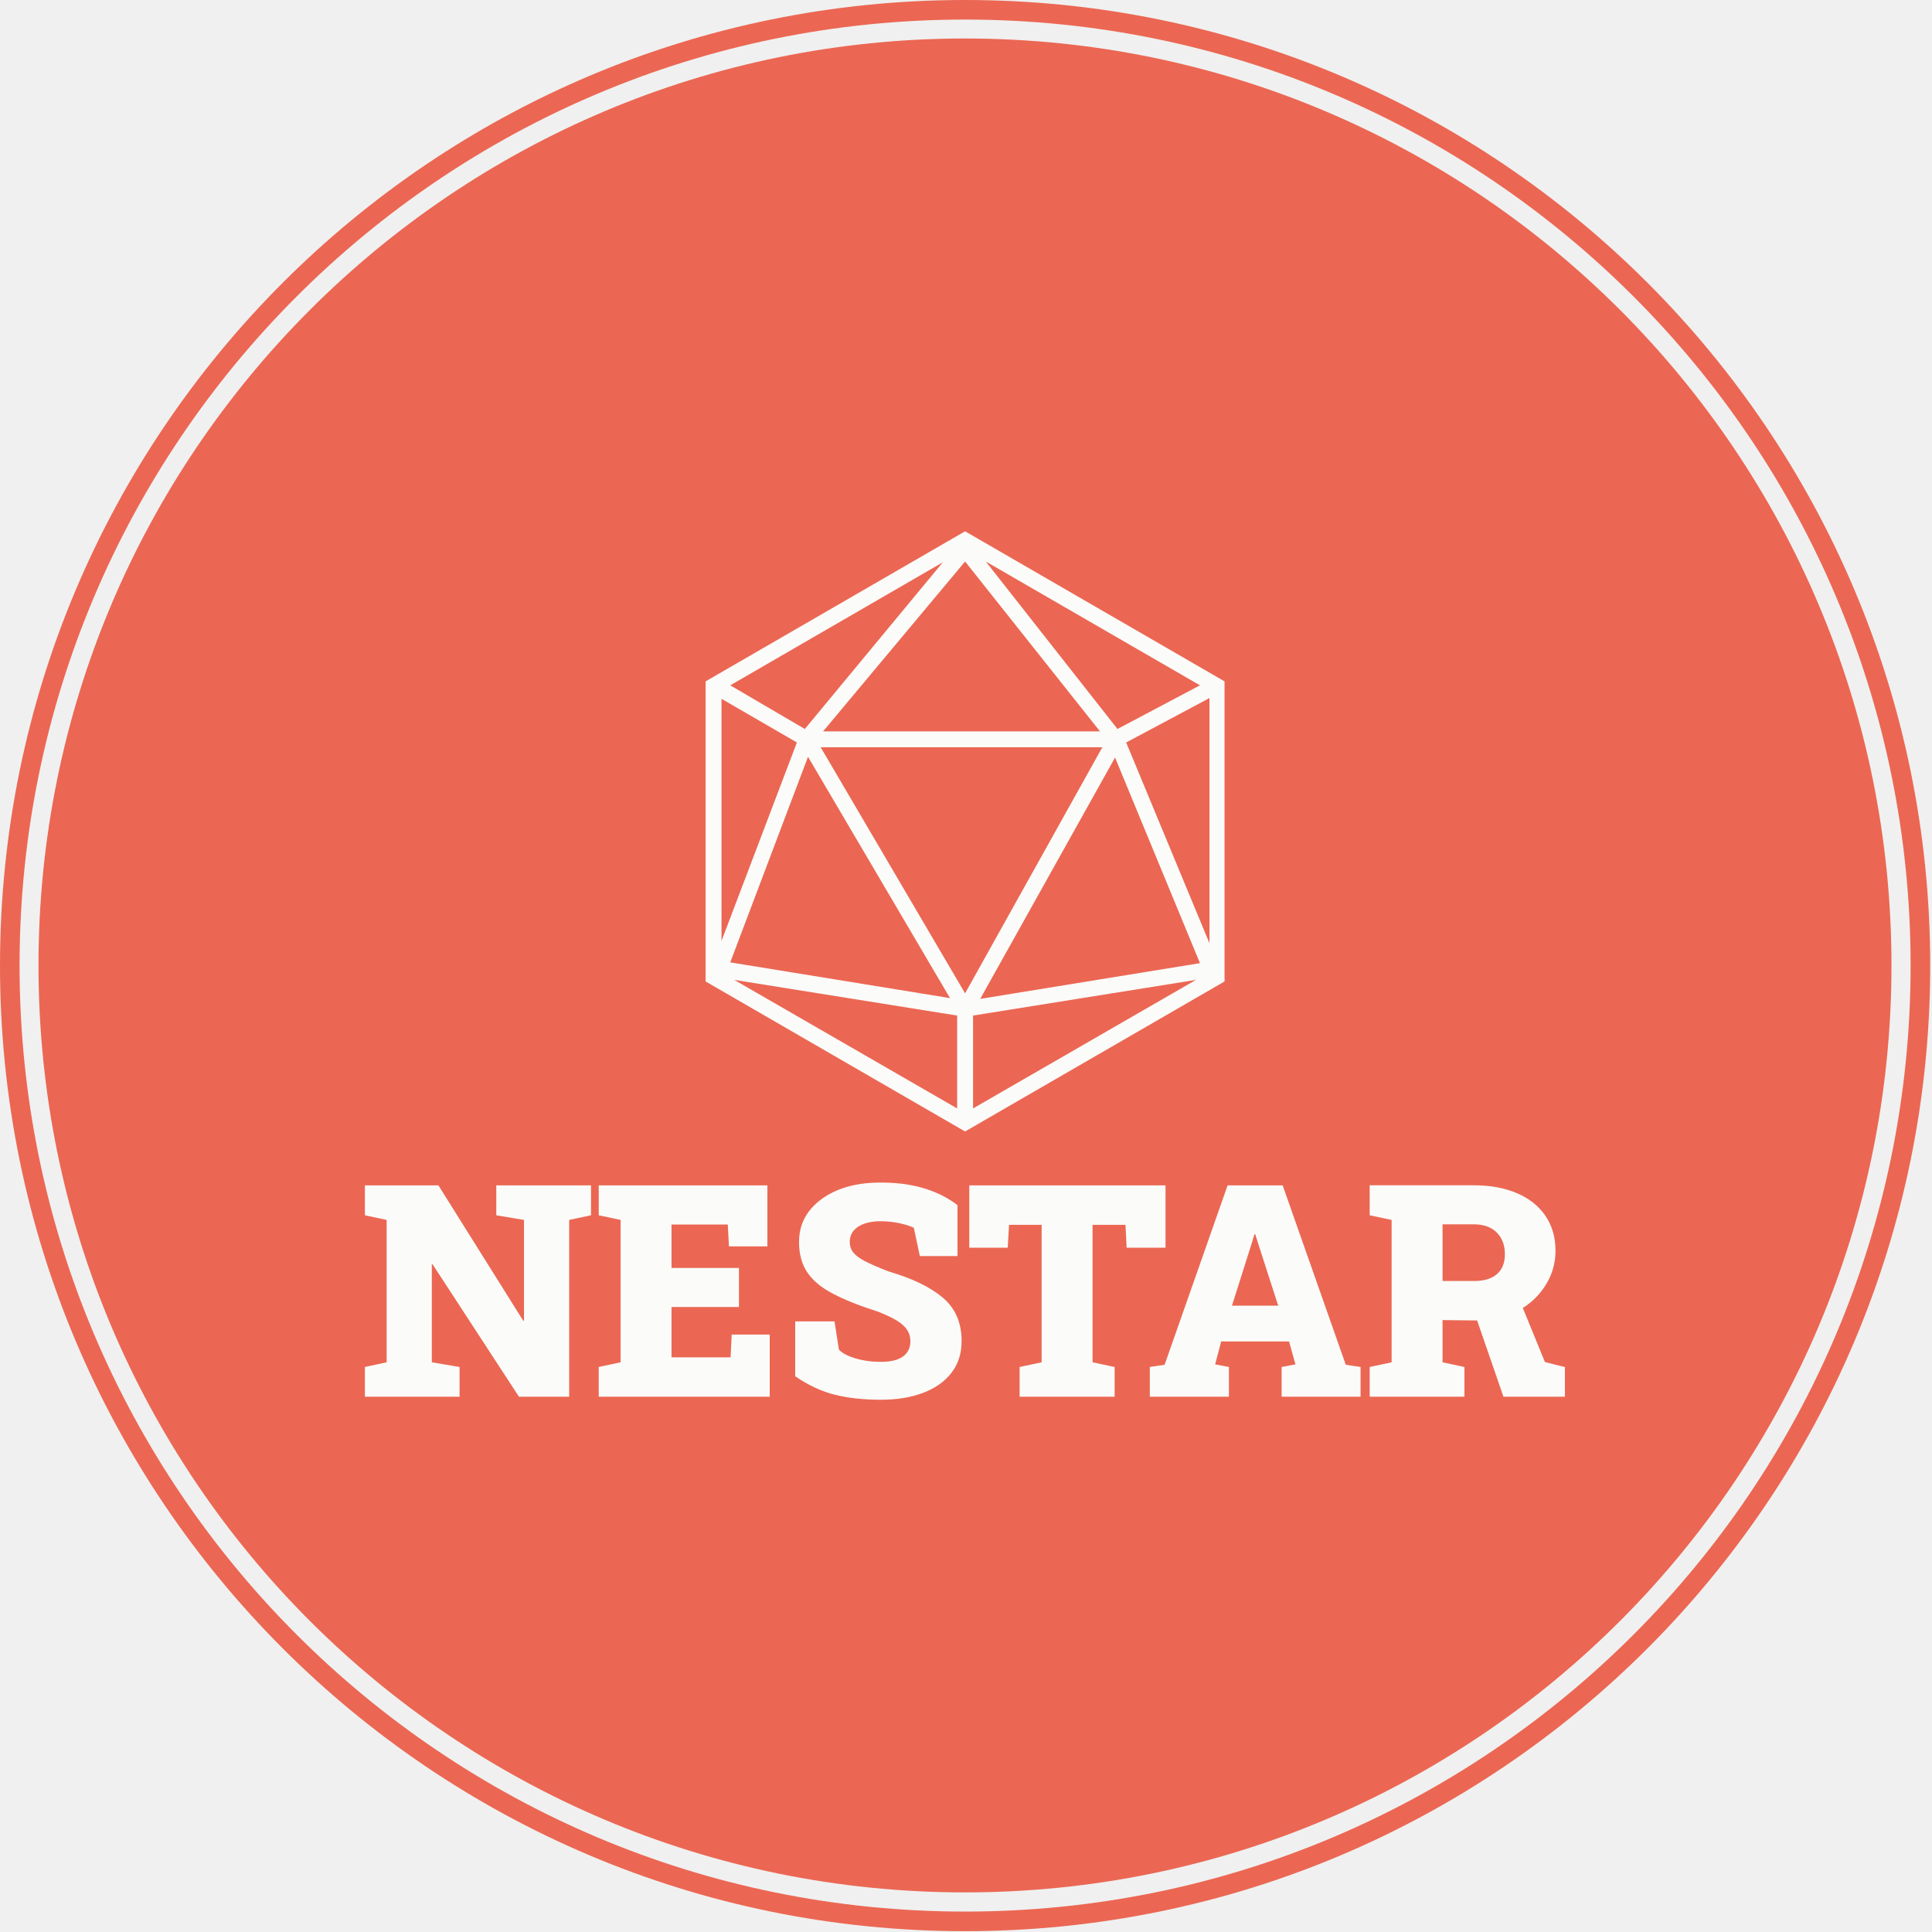
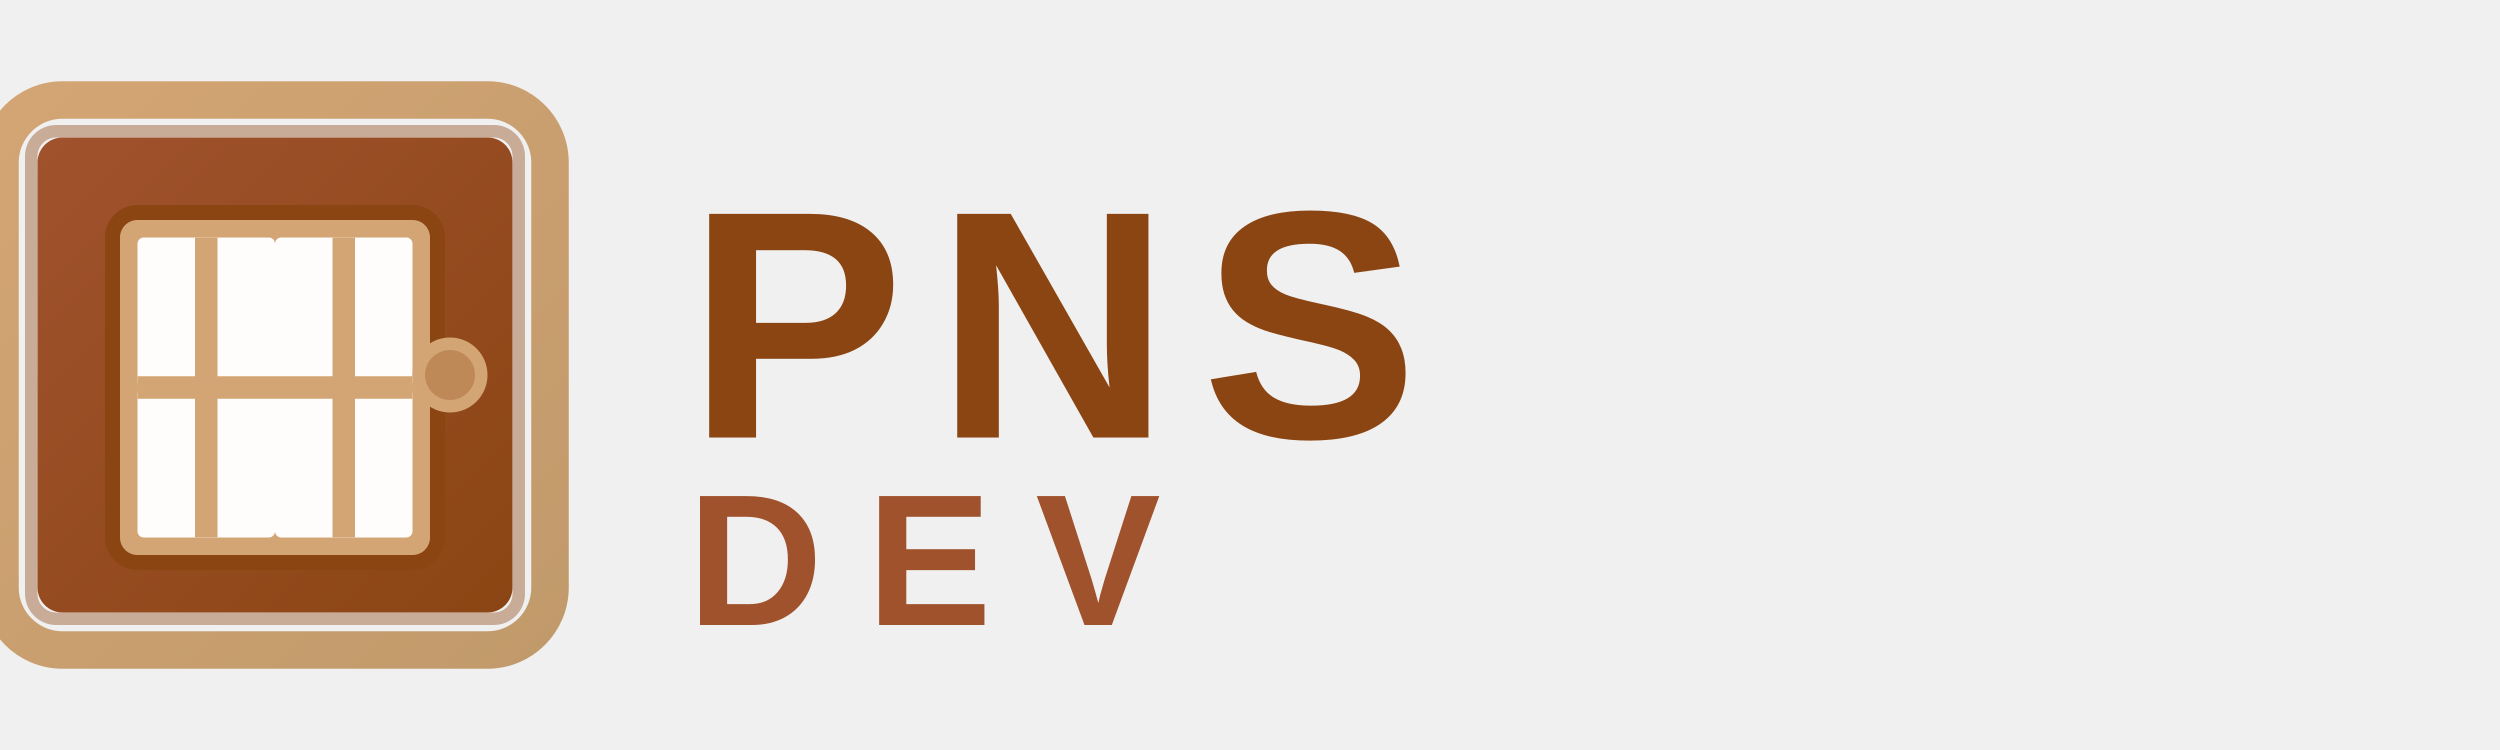
- <svg xmlns="http://www.w3.org/2000/svg" width="40" height="40" viewBox="0 0 40 40" fill="none">
-   <g clipPath="url(#clip0_6726_9595)">
-     <path d="M0 19.991C0 8.95 8.946 0 19.981 0C31.017 0 39.963 8.95 39.963 19.991C39.963 31.032 31.017 39.983 19.981 39.983C8.946 39.983 0 31.032 0 19.991ZM19.981 39.577C30.793 39.577 39.557 30.808 39.557 19.991C39.557 9.174 30.793 0.405 19.981 0.405C9.17 0.405 0.405 9.174 0.405 19.991C0.405 30.808 9.17 39.577 19.981 39.577Z" fill="#EB6753" />
-     <path d="M19.979 39.18C30.573 39.18 39.161 30.588 39.161 19.989C39.161 9.389 30.573 0.797 19.979 0.797C9.385 0.797 0.797 9.389 0.797 19.989C0.797 30.588 9.385 39.18 19.979 39.18Z" fill="#EB6753" />
-     <g clipPath="url(#clip1_6726_9595)">
-       <g clipPath="url(#clip2_6726_9595)">
-         <g clipPath="url(#clip3_6726_9595)">
-           <g clipPath="url(#clip4_6726_9595)">
-             <g clipPath="url(#clip5_6726_9595)">
-               <g clipPath="url(#clip6_6726_9595)">
-                 <g clipPath="url(#clip7_6726_9595)">
-                   <path d="M9.515 28.917H7.555V28.302L8.005 28.205V25.257L7.555 25.161V24.542H8.005H9.077L10.832 27.343H10.849V25.257L10.275 25.161V24.542H11.784H12.236V25.161L11.784 25.257V28.917H10.744L8.957 26.177H8.94V28.205L9.515 28.302V28.917ZM15.936 28.917H12.396V28.302L12.849 28.205V25.257L12.396 25.161V24.542H15.888V25.805H15.092L15.068 25.353H13.903V26.252H15.299V27.06H13.903V28.102H15.126L15.149 27.631H15.936V28.917ZM18.239 28.98C17.883 28.98 17.567 28.946 17.291 28.878C17.014 28.81 16.739 28.682 16.464 28.494V27.358H17.278L17.368 27.941C17.432 28.013 17.545 28.073 17.707 28.122C17.87 28.171 18.047 28.196 18.239 28.196C18.373 28.196 18.486 28.18 18.576 28.147C18.666 28.113 18.734 28.064 18.78 28C18.826 27.936 18.849 27.859 18.849 27.769C18.849 27.683 18.827 27.606 18.784 27.538C18.741 27.47 18.671 27.405 18.572 27.344C18.475 27.283 18.343 27.22 18.176 27.156C17.801 27.036 17.494 26.914 17.254 26.789C17.013 26.665 16.835 26.519 16.718 26.349C16.601 26.178 16.543 25.966 16.543 25.714C16.543 25.472 16.611 25.26 16.749 25.079C16.888 24.897 17.078 24.755 17.32 24.65C17.563 24.546 17.84 24.491 18.151 24.485C18.508 24.477 18.823 24.513 19.097 24.593C19.372 24.671 19.614 24.791 19.824 24.951V26.005H19.044L18.92 25.42C18.852 25.386 18.756 25.355 18.63 25.327C18.504 25.299 18.369 25.284 18.227 25.284C18.105 25.284 17.997 25.3 17.902 25.332C17.807 25.364 17.731 25.413 17.675 25.477C17.621 25.541 17.593 25.621 17.593 25.717C17.593 25.795 17.616 25.865 17.662 25.927C17.709 25.987 17.79 26.049 17.905 26.11C18.022 26.171 18.184 26.241 18.393 26.322C18.889 26.468 19.265 26.65 19.523 26.869C19.78 27.089 19.909 27.387 19.909 27.763C19.909 28.021 19.839 28.241 19.699 28.422C19.559 28.604 19.363 28.742 19.113 28.837C18.863 28.932 18.572 28.98 18.239 28.98ZM23.077 28.917H21.11V28.302L21.566 28.205V25.359H20.891L20.864 25.832H20.068V24.542H24.131V25.832H23.326L23.302 25.359H22.62V28.205L23.077 28.302V28.917ZM25.443 28.917H23.806V28.302L24.112 28.256L25.416 24.542H26.556L27.863 28.256L28.169 28.302V28.917H26.535V28.302L26.821 28.248L26.689 27.773H25.283L25.158 28.248L25.443 28.302V28.917ZM25.921 25.724L25.506 27.033H26.464L26.037 25.709L25.989 25.555H25.971L25.921 25.724ZM30.319 28.917H28.358V28.302L28.812 28.205V25.257L28.358 25.161V24.54H30.509C30.855 24.54 31.155 24.595 31.409 24.705C31.664 24.814 31.86 24.971 31.998 25.175C32.136 25.378 32.205 25.619 32.205 25.897C32.205 26.154 32.136 26.392 31.997 26.612C31.858 26.833 31.667 27.01 31.425 27.142C31.182 27.276 30.906 27.342 30.596 27.339L29.866 27.331V28.205L30.319 28.302V28.917ZM32.4 28.917H31.127L30.538 27.21L31.454 26.898L31.986 28.2L32.4 28.304V28.917ZM29.866 25.348V26.522H30.521C30.725 26.522 30.882 26.475 30.992 26.38C31.102 26.284 31.157 26.147 31.157 25.967C31.157 25.78 31.101 25.631 30.989 25.518C30.877 25.405 30.717 25.348 30.509 25.348H29.866Z" fill="#FBFCFA" />
-                 </g>
-               </g>
-             </g>
-           </g>
-           <g clipPath="url(#clip8_6726_9595)">
-             <g clipPath="url(#clip9_6726_9595)">
-               <path d="M19.981 11L14.609 14.107V20.32L19.981 23.426L25.353 20.32V14.107L19.981 11ZM17.041 15.142L19.981 11.625L22.774 15.142H17.041ZM22.823 15.471L19.981 20.566L16.991 15.471H22.823ZM19.669 20.665L15.119 19.925L16.729 15.668L19.669 20.665ZM23.086 15.684L24.844 19.941L20.294 20.681L23.086 15.684ZM23.136 15.093L20.409 11.625L24.844 14.189L23.136 15.093ZM16.663 15.093L15.119 14.189L19.521 11.641L16.663 15.093ZM16.499 15.372L14.938 19.481V14.468L16.499 15.372ZM19.817 21.026V22.949L15.201 20.287L19.817 21.026ZM20.146 21.026L24.762 20.287L20.146 22.949V21.026ZM23.316 15.372L25.041 14.452V19.53L23.316 15.372Z" fill="#FBFCFA" />
-             </g>
-           </g>
-         </g>
-       </g>
-     </g>
+ <svg xmlns="http://www.w3.org/2000/svg" width="200" height="60" viewBox="0 0 200 60" fill="none">
+   <defs>
+     <linearGradient id="doorGrad" x1="0%" y1="0%" x2="100%" y2="100%">
+       <stop offset="0%" style="stop-color:#A0522D;stop-opacity:1" />
+       <stop offset="100%" style="stop-color:#8B4513;stop-opacity:1" />
+     </linearGradient>
+     <linearGradient id="frameGrad" x1="0%" y1="0%" x2="100%" y2="100%">
+       <stop offset="0%" style="stop-color:#D4A574;stop-opacity:1" />
+       <stop offset="100%" style="stop-color:#C19A6B;stop-opacity:1" />
+     </linearGradient>
+   </defs>
+   <g transform="translate(0, 8)">
+     <rect x="0" y="0" width="44" height="44" rx="5" fill="none" stroke="url(#frameGrad)" stroke-width="3" />
+     <rect x="2.5" y="2.5" width="39" height="39" rx="2" fill="none" stroke="#8B4513" stroke-width="1" opacity="0.4" />
+     <rect x="3" y="3" width="38" height="38" rx="2" fill="url(#doorGrad)" />
+     <rect x="9" y="9" width="26" height="28" rx="2" fill="#D4A574" stroke="#8B4513" stroke-width="1.2" />
+     <rect x="11" y="11" width="11" height="12" rx="0.5" fill="#FFFFFF" opacity="0.98" />
+     <rect x="22" y="11" width="11" height="12" rx="0.5" fill="#FFFFFF" opacity="0.98" />
+     <rect x="11" y="23" width="11" height="12" rx="0.5" fill="#FFFFFF" opacity="0.98" />
+     <rect x="22" y="23" width="11" height="12" rx="0.5" fill="#FFFFFF" opacity="0.98" />
+     <line x1="16.5" y1="11" x2="16.5" y2="35" stroke="#D4A574" stroke-width="1.8" />
+     <line x1="27.5" y1="11" x2="27.5" y2="35" stroke="#D4A574" stroke-width="1.8" />
+     <line x1="11" y1="23" x2="33" y2="23" stroke="#D4A574" stroke-width="1.8" />
+     <circle cx="36" cy="22" r="3" fill="#D4A574" />
+     <circle cx="36" cy="22" r="2" fill="#8B4513" opacity="0.3" />
  </g>
-   <defs>
-     <clipPath id="clip0_6726_9595">
-       <rect width="39.963" height="39.983" fill="white" />
-     </clipPath>
-     <clipPath id="clip1_6726_9595">
-       <rect width="24.846" height="17.983" fill="white" transform="translate(7.55469 11)" />
-     </clipPath>
-     <clipPath id="clip2_6726_9595">
-       <rect width="24.846" height="17.983" fill="white" transform="translate(7.55469 11)" />
-     </clipPath>
-     <clipPath id="clip3_6726_9595">
-       <rect width="24.846" height="17.983" fill="white" transform="translate(7.55469 11)" />
-     </clipPath>
-     <clipPath id="clip4_6726_9595">
-       <rect width="24.846" height="4.496" fill="white" transform="translate(7.55469 24.4844)" />
-     </clipPath>
-     <clipPath id="clip5_6726_9595">
-       <rect width="24.846" height="4.496" fill="white" transform="translate(7.55469 24.4844)" />
-     </clipPath>
-     <clipPath id="clip6_6726_9595">
-       <rect width="24.846" height="4.496" fill="white" transform="translate(7.55469 24.4844)" />
-     </clipPath>
-     <clipPath id="clip7_6726_9595">
-       <rect width="24.846" height="4.496" fill="white" transform="translate(7.55469 24.4844)" />
-     </clipPath>
-     <clipPath id="clip8_6726_9595">
-       <rect width="10.744" height="12.426" fill="white" transform="translate(14.6094 11)" />
-     </clipPath>
-     <clipPath id="clip9_6726_9595">
-       <rect width="10.744" height="12.426" fill="white" transform="translate(14.6094 11)" />
-     </clipPath>
-   </defs>
+   <text x="55" y="35" font-family="Arial, sans-serif" font-size="26" font-weight="700" fill="#8B4513" letter-spacing="2.5">PNS</text>
+   <text x="55" y="50" font-family="Arial, sans-serif" font-size="15" font-weight="600" fill="#A0522D" letter-spacing="3.5">DEV</text>
</svg>
